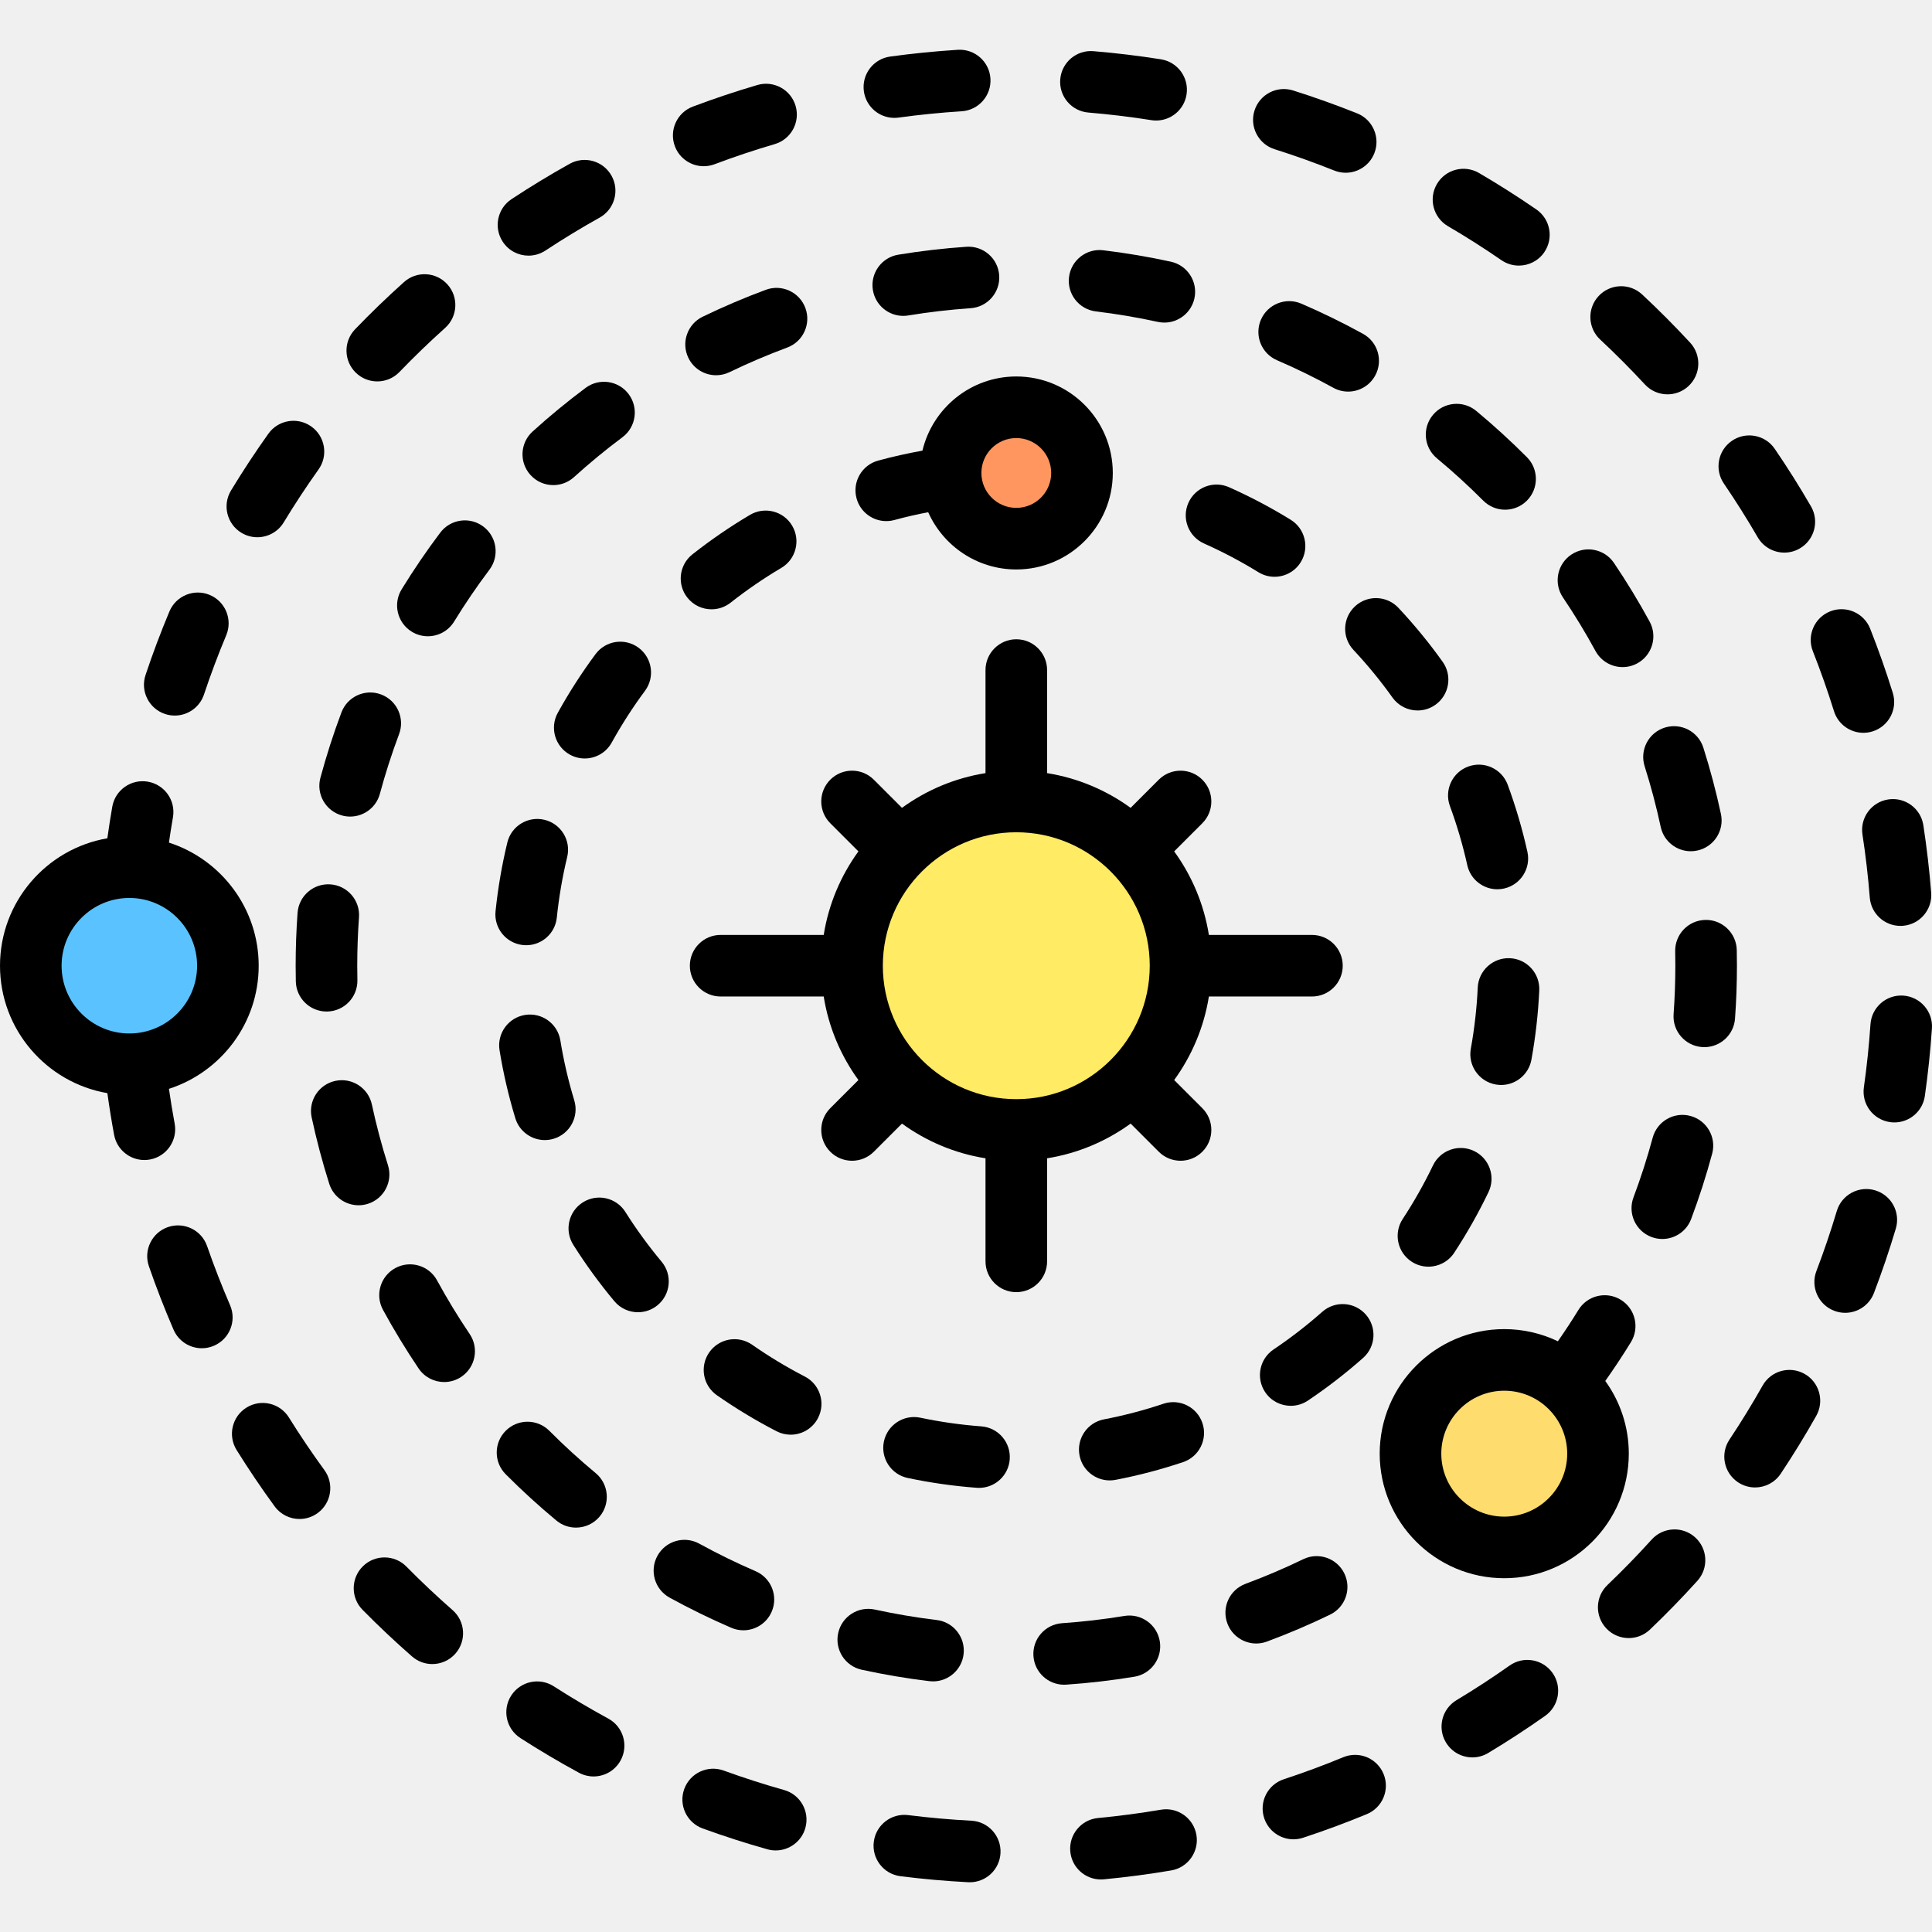
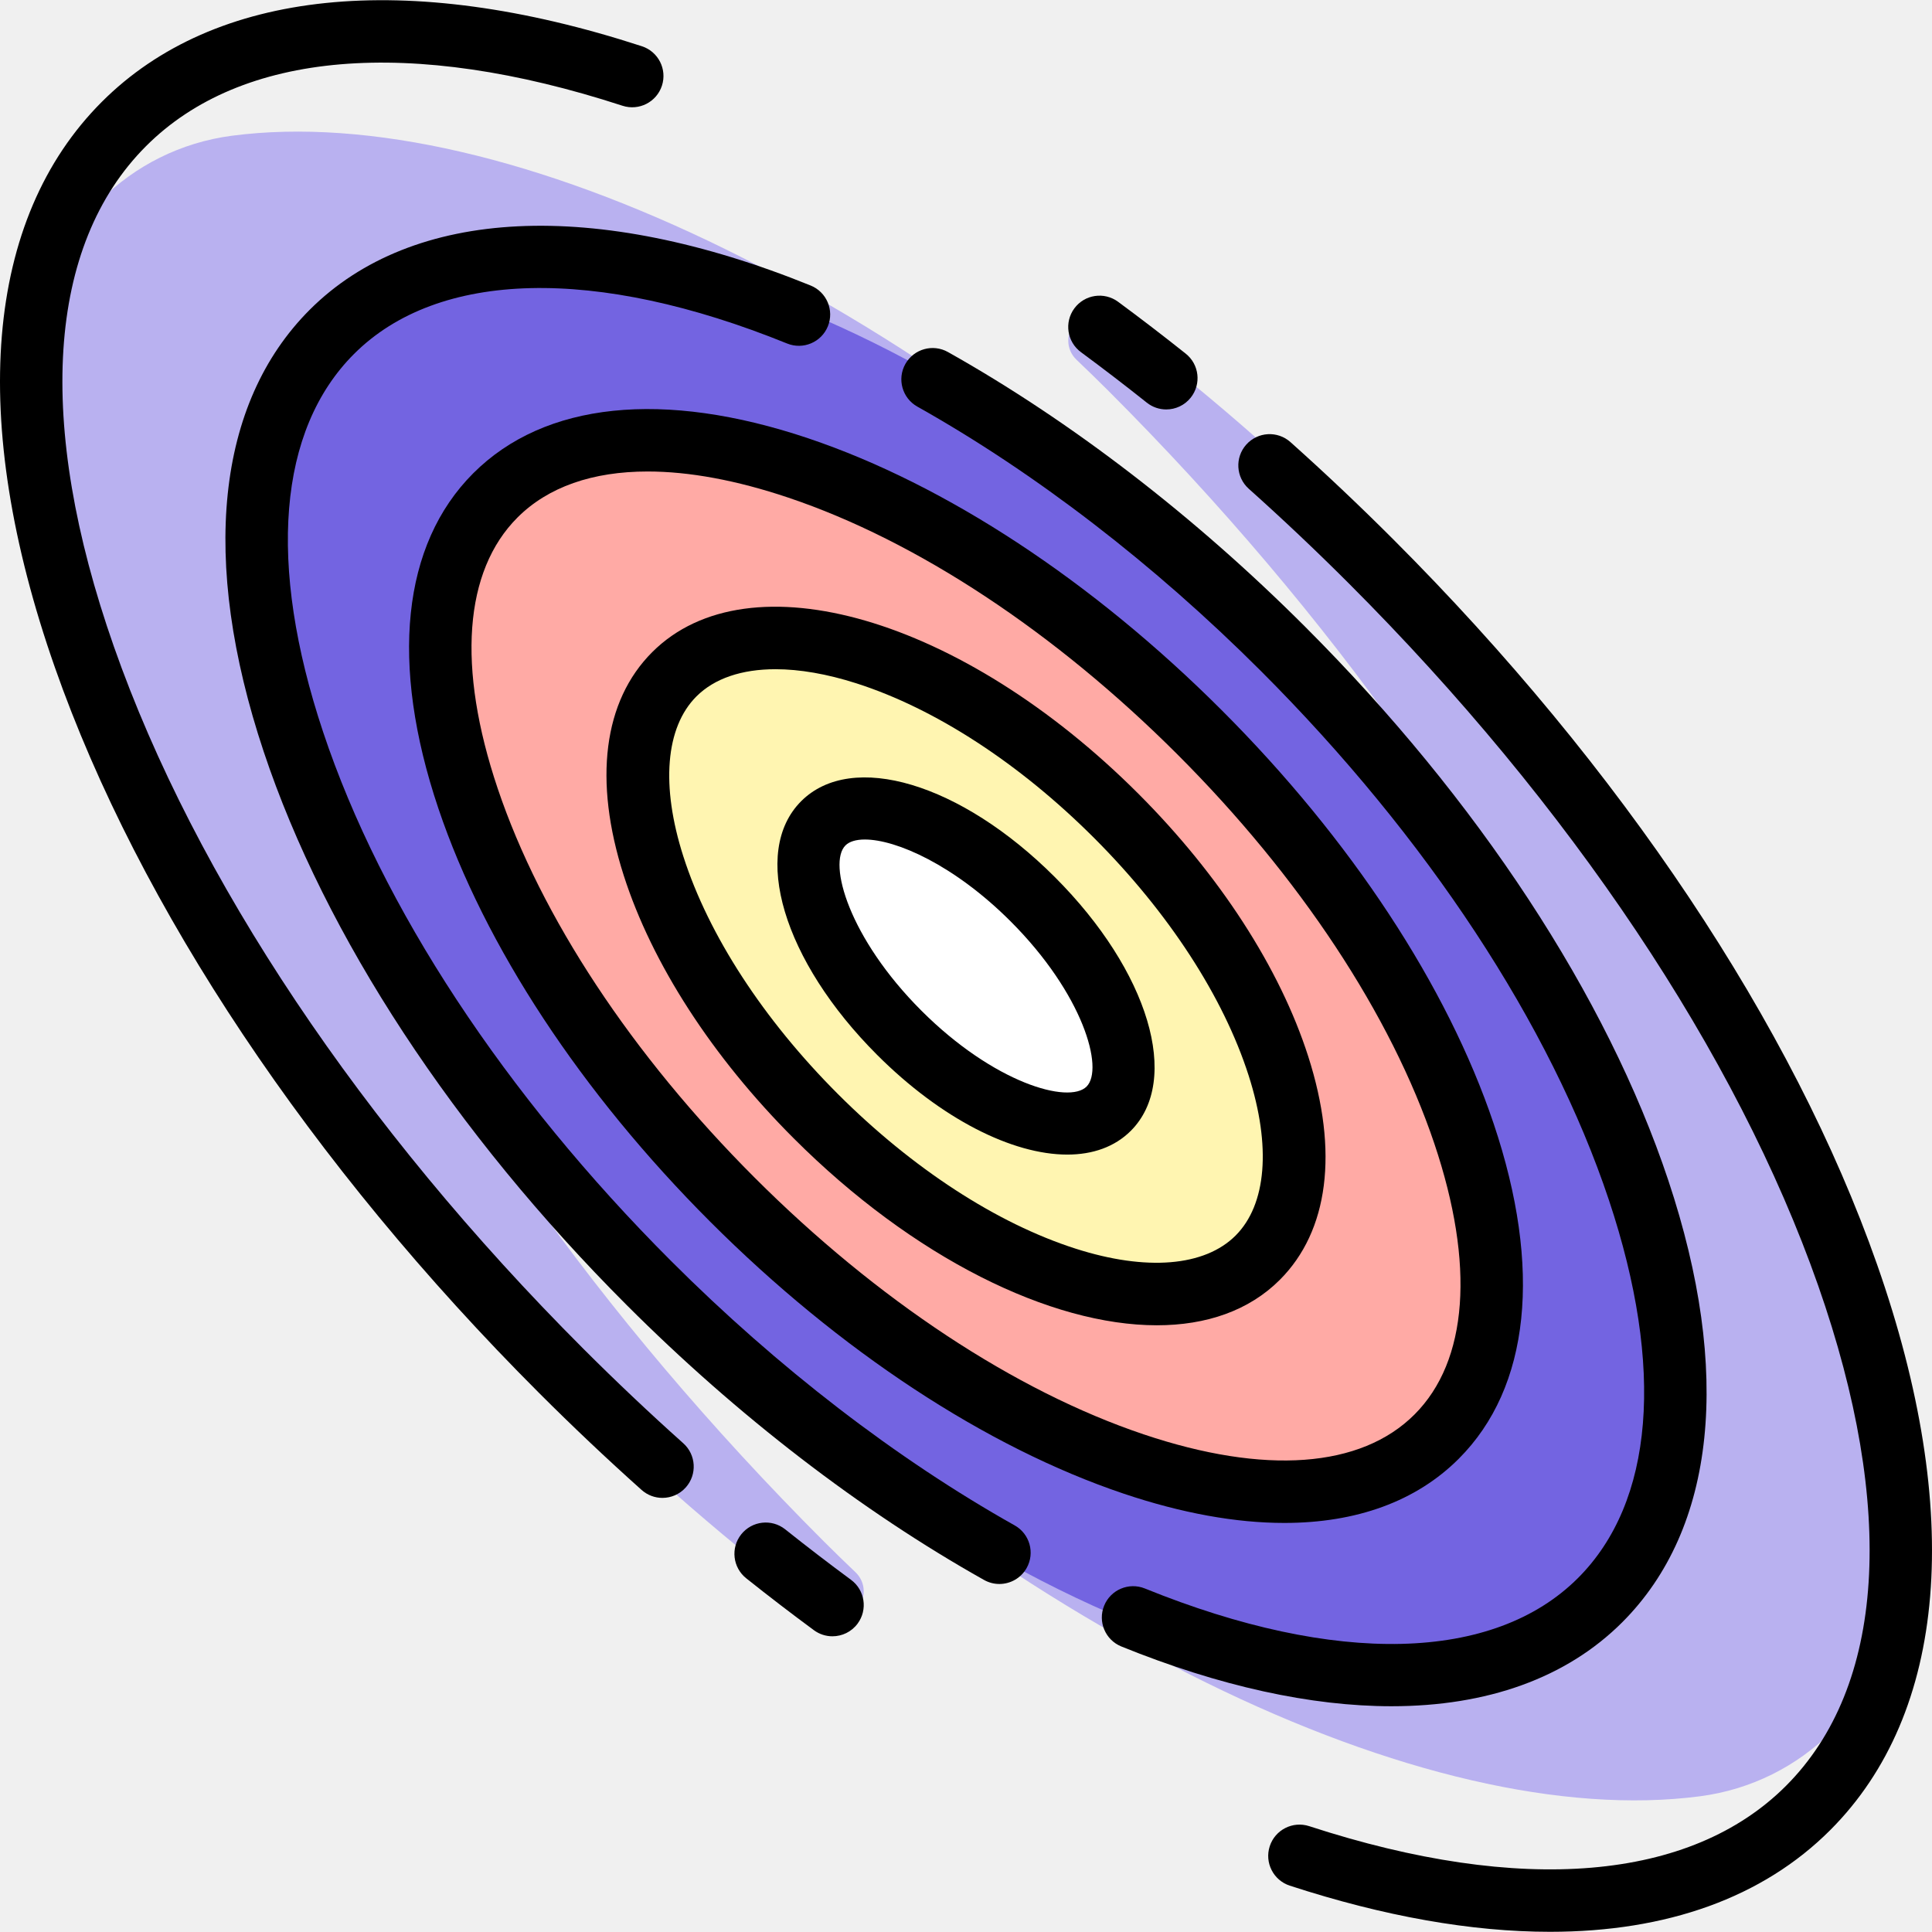
- <svg xmlns="http://www.w3.org/2000/svg" version="1.1" id="Layer_1" x="0px" y="0px" viewBox="0 0 512 512" style="enable-background:new 0 0 512 512;" xml:space="preserve">
-   <circle style="fill:#FFEB64;" cx="269.328" cy="255.922" r="43.528" />
-   <circle style="fill:#FF965F;" cx="269.328" cy="125.338" r="17.411" />
-   <circle style="fill:#FFDC6E;" cx="399.912" cy="386.505" r="26.117" />
-   <circle style="fill:#5AC3FF;" cx="34.278" cy="255.922" r="26.117" />
-   <path d="M425.418,365.969c2.374-3.363,4.655-6.802,6.795-10.29c2.357-3.842,1.155-8.868-2.688-11.225  c-3.842-2.358-8.868-1.155-11.225,2.688c-1.724,2.81-3.551,5.584-5.444,8.308c-4.307-2.063-9.128-3.221-14.214-3.221  c-18.201,0-33.008,14.807-33.008,33.008c0,18.201,14.807,33.009,33.008,33.009s33.008-14.808,33.008-33.009  C431.651,378.05,429.334,371.396,425.418,365.969z M398.642,401.924c-9.201,0-16.685-7.486-16.685-16.686  c0-9.201,7.485-16.685,16.685-16.685c9.201,0,16.685,7.485,16.685,16.685C415.328,394.438,407.842,401.924,398.642,401.924z" />
-   <path d="M161.206,455.446c-4.898-2.661-9.76-5.539-14.45-8.555c-3.791-2.439-8.842-1.342-11.279,2.448  c-2.439,3.791-1.342,8.842,2.448,11.279c5.027,3.234,10.239,6.319,15.488,9.171c1.238,0.673,2.572,0.991,3.888,0.991  c2.896,0,5.7-1.544,7.179-4.268C166.633,462.552,165.166,457.597,161.206,455.446z" />
-   <path d="M43.729,189.211c0.857,0.287,1.728,0.422,2.586,0.422c3.416,0,6.599-2.161,7.74-5.579c1.765-5.288,3.75-10.573,5.901-15.709  c1.741-4.157-0.218-8.94-4.376-10.681c-4.155-1.74-8.94,0.218-10.681,4.376c-2.307,5.508-4.437,11.176-6.329,16.845  C37.144,183.162,39.454,187.785,43.729,189.211z" />
-   <path d="M99.982,101.079c2.14,0,4.279-0.837,5.881-2.501c3.87-4.02,7.937-7.946,12.092-11.669c3.357-3.009,3.639-8.168,0.631-11.525  c-3.009-3.357-8.168-3.64-11.525-0.631c-4.452,3.99-8.811,8.196-12.958,12.503c-3.126,3.247-3.027,8.413,0.22,11.539  C95.906,100.322,97.945,101.079,99.982,101.079z" />
-   <path d="M140.062,67.747c1.543,0,3.104-0.436,4.488-1.349c4.66-3.074,9.491-6.011,14.36-8.729c3.936-2.197,5.346-7.168,3.149-11.105  c-2.197-3.935-7.169-5.344-11.104-3.148c-5.22,2.913-10.4,6.062-15.394,9.357c-3.763,2.482-4.8,7.544-2.318,11.307  C134.811,66.458,137.411,67.747,140.062,67.747z" />
-   <path d="M119.936,426.693c-4.197-3.675-8.311-7.553-12.226-11.527c-3.164-3.211-8.331-3.248-11.541-0.085s-3.248,8.331-0.085,11.541  c4.195,4.257,8.603,8.413,13.1,12.351c1.549,1.356,3.465,2.021,5.374,2.021c2.27,0,4.53-0.942,6.144-2.785  C123.669,434.818,123.327,429.662,119.936,426.693z" />
-   <path d="M76.559,375.644c-2.381-3.826-7.414-4.998-11.241-2.616s-4.998,7.415-2.616,11.242c3.157,5.073,6.548,10.096,10.077,14.93  c1.597,2.188,4.081,3.349,6.598,3.349c1.669,0,3.354-0.511,4.805-1.57c3.641-2.657,4.438-7.764,1.779-11.404  C82.668,385.063,79.505,380.377,76.559,375.644z" />
-   <path d="M46.287,297.762c-0.567-3.043-1.068-6.122-1.513-9.209c13.781-4.445,23.781-17.388,23.781-32.628  c0-15.241-10.002-28.185-23.784-32.628c0.323-2.244,0.675-4.483,1.062-6.7c0.776-4.441-2.195-8.669-6.635-9.444  c-4.435-0.776-8.669,2.195-9.444,6.635c-0.483,2.766-0.916,5.563-1.306,8.366C12.316,224.929,0,239.011,0,255.924  c0,16.915,12.319,30.998,28.454,33.773c0.516,3.705,1.106,7.404,1.786,11.054c0.731,3.926,4.16,6.668,8.015,6.668  c0.496,0,0.999-0.046,1.504-0.14C44.189,306.454,47.112,302.193,46.287,297.762z M16.323,255.924c0-9.9,8.055-17.955,17.955-17.955  s17.955,8.055,17.955,17.955s-8.055,17.955-17.955,17.955S16.323,265.824,16.323,255.924z" />
-   <path d="M60.976,345.897c-2.216-5.124-4.265-10.396-6.092-15.666c-1.476-4.258-6.124-6.514-10.384-5.039  c-4.259,1.476-6.515,6.124-5.039,10.384c1.959,5.653,4.156,11.305,6.531,16.8c1.333,3.082,4.339,4.924,7.495,4.924  c1.081,0,2.18-0.217,3.235-0.673C60.861,354.838,62.764,350.033,60.976,345.897z" />
-   <path d="M63.971,141.19c1.323,0.802,2.783,1.185,4.224,1.185c2.759,0,5.452-1.399,6.986-3.931c2.888-4.763,5.995-9.484,9.234-14.03  c2.615-3.67,1.76-8.768-1.911-11.383c-3.67-2.615-8.767-1.76-11.383,1.911c-3.471,4.872-6.801,9.931-9.897,15.037  C58.888,133.835,60.117,138.854,63.971,141.19z" />
-   <path d="M480.433,172.605c2.052,5.195,3.933,10.53,5.589,15.857c1.087,3.497,4.311,5.74,7.79,5.74c0.803,0,1.619-0.119,2.426-0.37  c4.304-1.338,6.709-5.913,5.37-10.217c-1.776-5.713-3.793-11.436-5.994-17.007c-1.656-4.193-6.397-6.247-10.589-4.592  C480.832,163.672,478.776,168.413,480.433,172.605z" />
-   <path d="M186.493,44.05c0.955,0,1.928-0.17,2.876-0.526c5.224-1.969,10.587-3.762,15.94-5.333c4.326-1.27,6.801-5.804,5.532-10.13  c-1.269-4.326-5.804-6.801-10.13-5.532c-5.741,1.686-11.494,3.61-17.097,5.72c-4.218,1.589-6.35,6.296-4.761,10.515  C180.085,42.034,183.192,44.05,186.493,44.05z" />
-   <path d="M493.573,221.165c0.846,5.507,1.497,11.12,1.935,16.685c0.337,4.277,3.911,7.522,8.128,7.522  c0.214,0,0.432-0.009,0.65-0.025c4.493-0.354,7.849-4.284,7.495-8.776c-0.47-5.963-1.168-11.98-2.074-17.883  c-0.684-4.455-4.849-7.51-9.306-6.827C495.945,212.543,492.888,216.71,493.573,221.165z" />
-   <path d="M435.917,101.887c1.609,1.739,3.798,2.619,5.993,2.619c1.983,0,3.97-0.718,5.54-2.171c3.309-3.061,3.509-8.225,0.448-11.534  c-4.059-4.388-8.333-8.679-12.705-12.757c-3.296-3.075-8.46-2.896-11.536,0.4c-3.074,3.296-2.896,8.461,0.4,11.535  C428.138,93.786,432.128,97.793,435.917,101.887z" />
-   <path d="M465.804,142.374c1.514,2.613,4.253,4.072,7.07,4.072c1.389,0,2.796-0.355,4.083-1.101c3.9-2.259,5.231-7.253,2.971-11.153  c-2.995-5.171-6.226-10.3-9.6-15.243c-2.54-3.723-7.618-4.681-11.342-2.139c-3.723,2.541-4.68,7.618-2.139,11.342  C459.995,132.765,463.008,137.55,465.804,142.374z" />
-   <path d="M237.008,31.238c0.37,0,0.745-0.025,1.122-0.076c5.515-0.758,11.139-1.321,16.716-1.673c4.499-0.283,7.916-4.16,7.633-8.659  s-4.163-7.916-8.659-7.633c-5.975,0.377-12.003,0.978-17.913,1.791c-4.466,0.614-7.588,4.731-6.974,9.196  C229.495,28.276,232.993,31.238,237.008,31.238z" />
-   <path d="M288.433,29.828c5.566,0.464,11.177,1.14,16.675,2.011c0.432,0.069,0.862,0.102,1.286,0.102c3.945,0,7.414-2.867,8.05-6.886  c0.705-4.452-2.333-8.633-6.785-9.338c-5.895-0.933-11.908-1.658-17.873-2.156c-4.499-0.374-8.437,2.963-8.811,7.455  C280.602,25.509,283.941,29.453,288.433,29.828z" />
-   <path d="M383.72,59.938c4.807,2.812,9.574,5.843,14.169,9.009c1.414,0.974,3.026,1.442,4.623,1.442c2.594,0,5.146-1.234,6.728-3.532  c2.557-3.712,1.621-8.794-2.09-11.351c-4.926-3.394-10.036-6.642-15.189-9.657c-3.89-2.275-8.888-0.967-11.166,2.924  C378.52,52.664,379.829,57.664,383.72,59.938z" />
-   <path d="M337.776,39.54c5.316,1.68,10.636,3.582,15.813,5.654c0.995,0.397,2.021,0.587,3.03,0.587c3.238,0,6.303-1.941,7.579-5.131  c1.675-4.185-0.36-8.935-4.544-10.61c-5.552-2.222-11.257-4.262-16.958-6.063c-4.297-1.357-8.883,1.024-10.242,5.322  C331.095,33.596,333.477,38.182,337.776,39.54z" />
-   <path d="M307.645,479.592c-5.491,0.934-11.093,1.675-16.65,2.2c-4.488,0.424-7.781,4.407-7.356,8.894  c0.4,4.225,3.954,7.392,8.116,7.392c0.257,0,0.518-0.012,0.779-0.037c5.957-0.564,11.963-1.357,17.849-2.358  c4.443-0.755,7.433-4.971,6.678-9.414C316.305,481.826,312.089,478.834,307.645,479.592z" />
-   <path d="M207.779,474.367c-5.365-1.509-10.744-3.241-15.986-5.146c-4.233-1.54-8.918,0.645-10.459,4.881  c-1.54,4.236,0.645,8.919,4.882,10.459c5.623,2.045,11.39,3.901,17.145,5.518c0.739,0.208,1.482,0.307,2.213,0.307  c3.565,0,6.84-2.354,7.852-5.955C214.648,480.093,212.119,475.587,207.779,474.367z" />
-   <path d="M400.06,441.387c-4.558,3.22-9.295,6.309-14.078,9.182c-3.864,2.321-5.115,7.334-2.793,11.199  c1.531,2.549,4.233,3.961,7.005,3.961c1.43,0,2.879-0.377,4.194-1.167c5.125-3.08,10.203-6.39,15.09-9.841  c3.681-2.601,4.558-7.694,1.958-11.375C408.834,439.664,403.742,438.788,400.06,441.387z" />
-   <path d="M449.236,407.418c-3.344-3.022-8.505-2.762-11.527,0.582c-3.741,4.141-7.685,8.192-11.719,12.043  c-3.26,3.113-3.379,8.279-0.267,11.539c1.604,1.679,3.752,2.526,5.903,2.526c2.025,0,4.055-0.75,5.636-2.259  c4.322-4.126,8.546-8.468,12.554-12.904C452.841,415.601,452.58,410.44,449.236,407.418z" />
-   <path d="M257.414,482.506c-5.579-0.288-11.209-0.788-16.734-1.483c-4.468-0.563-8.554,2.606-9.117,7.078  c-0.564,4.472,2.606,8.554,7.078,9.118c5.92,0.745,11.953,1.28,17.931,1.589c0.144,0.008,0.286,0.012,0.429,0.012  c4.314,0,7.919-3.382,8.143-7.74C265.375,486.576,261.914,482.738,257.414,482.506z" />
-   <path d="M355.989,465.677c-5.158,2.134-10.462,4.099-15.765,5.842c-4.282,1.407-6.613,6.02-5.205,10.301  c1.13,3.437,4.322,5.616,7.752,5.616c0.844,0,1.703-0.133,2.55-0.41c5.687-1.868,11.376-3.977,16.907-6.265  c4.166-1.723,6.145-6.497,4.422-10.662C364.926,465.934,360.152,463.953,355.989,465.677z" />
-   <path d="M478.224,364.093c-3.926-2.214-8.904-0.826-11.117,3.101c-2.736,4.851-5.69,9.666-8.782,14.31  c-2.498,3.752-1.482,8.819,2.27,11.317c1.391,0.926,2.962,1.369,4.516,1.369c2.639,0,5.229-1.279,6.801-3.64  c3.315-4.977,6.481-10.138,9.414-15.339C483.539,371.285,482.151,366.306,478.224,364.093z" />
-   <path d="M504.389,263.845c-4.5-0.306-8.389,3.096-8.694,7.592c-0.378,5.579-0.965,11.2-1.748,16.707  c-0.634,4.463,2.469,8.595,6.932,9.228c0.39,0.055,0.776,0.083,1.158,0.083c3.998,0,7.491-2.941,8.07-7.014  c0.839-5.901,1.469-11.924,1.874-17.903C512.285,268.042,508.887,264.15,504.389,263.845z" />
-   <path d="M496.923,315.446c-4.317-1.289-8.864,1.167-10.155,5.487c-1.594,5.341-3.411,10.692-5.401,15.901  c-1.607,4.211,0.503,8.929,4.714,10.536c0.958,0.366,1.942,0.54,2.91,0.54c3.286,0,6.384-1.999,7.626-5.253  c2.133-5.588,4.082-11.326,5.791-17.054C503.699,321.282,501.243,316.736,496.923,315.446z" />
-   <path d="M310.302,69.354c-5.891-1.288-11.921-2.308-17.923-3.031c-4.479-0.538-8.54,2.652-9.079,7.128  c-0.539,4.476,2.653,8.54,7.128,9.079c5.488,0.661,11.002,1.592,16.387,2.769c0.588,0.128,1.174,0.19,1.751,0.19  c3.752,0,7.131-2.604,7.966-6.419C317.495,74.667,314.705,70.317,310.302,69.354z" />
-   <path d="M352.483,427.896c4.057-1.965,5.752-6.847,3.787-10.903c-1.965-4.057-6.847-5.753-10.904-3.787  c-4.973,2.409-10.118,4.603-15.291,6.523c-4.227,1.567-6.381,6.265-4.813,10.49c1.221,3.29,4.338,5.325,7.653,5.325  c0.942,0,1.902-0.164,2.837-0.511C341.412,432.932,347.042,430.531,352.483,427.896z" />
-   <path d="M256.101,65.397c-6.032,0.412-12.106,1.119-18.051,2.099c-4.447,0.732-7.458,4.932-6.726,9.379  c0.658,3.999,4.119,6.836,8.043,6.836c0.441,0,0.888-0.036,1.337-0.111c5.438-0.896,10.993-1.542,16.512-1.92  c4.496-0.308,7.893-4.203,7.585-8.7C264.493,68.484,260.586,65.09,256.101,65.397z" />
-   <path d="M361.21,88.462c-5.295-2.911-10.791-5.599-16.332-7.987c-4.139-1.785-8.942,0.125-10.725,4.262  c-1.785,4.139,0.124,8.942,4.264,10.726c5.066,2.184,10.089,4.641,14.93,7.302c1.247,0.686,2.595,1.012,3.924,1.012  c2.88,0,5.673-1.529,7.159-4.232C366.602,95.596,365.16,90.634,361.21,88.462z" />
-   <path d="M447.986,295.738c-4.353-1.173-8.832,1.405-10.005,5.755c-1.436,5.331-3.149,10.653-5.088,15.819  c-1.584,4.219,0.552,8.924,4.772,10.509c0.945,0.355,1.914,0.523,2.867,0.523c3.303,0,6.413-2.02,7.641-5.295  c2.122-5.651,3.996-11.475,5.568-17.308C454.914,301.39,452.338,296.911,447.986,295.738z" />
-   <path d="M441.16,192.827c-4.296,1.362-6.675,5.949-5.313,10.246c1.668,5.259,3.1,10.663,4.257,16.062  c0.82,3.832,4.206,6.453,7.972,6.453c0.567,0,1.142-0.059,1.718-0.183c4.407-0.945,7.215-5.282,6.27-9.69  c-1.266-5.907-2.834-11.819-4.657-17.574C450.044,193.843,445.456,191.465,441.16,192.827z" />
-   <path d="M202.942,76.802c-5.659,2.099-11.287,4.498-16.727,7.131c-4.058,1.964-5.754,6.845-3.79,10.903  c1.409,2.912,4.32,4.607,7.352,4.607c1.193,0,2.405-0.263,3.55-0.817c4.973-2.407,10.117-4.6,15.289-6.518  c4.227-1.566,6.382-6.263,4.815-10.489C211.864,77.392,207.171,75.235,202.942,76.802z" />
-   <path d="M451.07,277.484c0.201,0.015,0.4,0.022,0.598,0.022c4.239,0,7.82-3.277,8.132-7.572c0.336-4.634,0.506-9.348,0.506-14.012  c0-1.386-0.015-2.771-0.045-4.15c-0.097-4.506-3.861-8.092-8.333-7.985c-4.506,0.096-8.082,3.827-7.985,8.333  c0.026,1.264,0.04,2.532,0.04,3.803c0,4.272-0.157,8.589-0.464,12.831C443.193,273.25,446.573,277.159,451.07,277.484z" />
-   <path d="M380.8,121.461c4.249,3.527,8.381,7.301,12.279,11.215c1.594,1.601,3.689,2.402,5.783,2.402  c2.084,0,4.167-0.793,5.759-2.379c3.194-3.181,3.204-8.349,0.023-11.542c-4.26-4.277-8.775-8.401-13.42-12.255  c-3.468-2.878-8.614-2.402-11.492,1.066S377.33,118.582,380.8,121.461z" />
-   <path d="M422.828,172.529c1.48,2.719,4.283,4.26,7.176,4.26c1.318,0,2.655-0.32,3.896-0.995c3.959-2.156,5.42-7.112,3.265-11.071  c-2.887-5.302-6.065-10.528-9.444-15.534c-2.522-3.736-7.596-4.718-11.331-2.197c-3.736,2.522-4.72,7.596-2.197,11.331  C417.282,162.903,420.188,167.681,422.828,172.529z" />
-   <path d="M155.183,102.798c-4.836,3.61-9.558,7.497-14.033,11.551c-3.34,3.026-3.595,8.186-0.568,11.528  c1.611,1.778,3.826,2.681,6.051,2.681c1.953,0,3.915-0.698,5.477-2.112c4.094-3.71,8.414-7.266,12.839-10.569  c3.612-2.697,4.354-7.811,1.657-11.423C163.909,100.843,158.796,100.101,155.183,102.798z" />
-   <path d="M307.358,434.966c-0.733-4.447-4.936-7.457-9.381-6.724c-5.44,0.897-10.998,1.544-16.522,1.923  c-4.496,0.308-7.892,4.204-7.584,8.701c0.295,4.307,3.88,7.603,8.134,7.603c0.187,0,0.377-0.007,0.567-0.02  c6.037-0.414,12.115-1.121,18.062-2.102C305.081,443.614,308.092,439.413,307.358,434.966z" />
-   <path d="M97.498,319.024c4.296-1.362,6.675-5.949,5.313-10.246c-1.668-5.259-3.1-10.664-4.257-16.062  c-0.945-4.407-5.282-7.216-9.69-6.27c-4.407,0.945-7.215,5.283-6.27,9.69c1.266,5.906,2.834,11.819,4.657,17.574  c1.102,3.476,4.316,5.697,7.777,5.697C95.846,319.408,96.677,319.285,97.498,319.024z" />
-   <path d="M152.643,404.832c2.344,0,4.671-1.004,6.284-2.949c2.879-3.469,2.402-8.614-1.068-11.494  c-4.252-3.528-8.382-7.301-12.28-11.215c-3.181-3.194-8.349-3.203-11.541-0.023c-3.194,3.181-3.204,8.349-0.023,11.542  c4.259,4.277,8.774,8.4,13.421,12.255C148.959,404.215,150.806,404.832,152.643,404.832z" />
-   <path d="M90.669,216.12c0.711,0.192,1.426,0.283,2.129,0.283c3.6,0,6.894-2.398,7.875-6.039c1.436-5.329,3.148-10.652,5.088-15.819  c1.584-4.22-0.552-8.925-4.772-10.509c-4.218-1.583-8.925,0.552-10.51,4.772c-2.123,5.653-3.996,11.477-5.567,17.309  C83.74,210.468,86.317,214.947,90.669,216.12z" />
-   <path d="M197.008,432.044c3.159,0,6.168-1.847,7.499-4.933c1.785-4.139-0.124-8.942-4.264-10.725  c-5.064-2.184-10.089-4.641-14.93-7.302c-3.951-2.172-8.912-0.73-11.084,3.22c-2.172,3.949-0.729,8.911,3.22,11.083  c5.296,2.911,10.791,5.599,16.332,7.987C194.834,431.829,195.929,432.044,197.008,432.044z" />
-   <path d="M128.096,139.548c-3.602-2.711-8.718-1.989-11.429,1.612c-3.633,4.826-7.075,9.881-10.231,15.024  c-2.357,3.842-1.153,8.868,2.688,11.225c1.332,0.817,2.805,1.206,4.26,1.206c2.744,0,5.424-1.383,6.964-3.895  c2.886-4.703,6.034-9.326,9.358-13.742C132.418,147.377,131.697,142.259,128.096,139.548z" />
-   <path d="M247.266,445.584c4.072,0,7.595-3.044,8.093-7.186c0.539-4.476-2.653-8.54-7.128-9.079  c-5.487-0.661-10.999-1.592-16.386-2.769c-4.404-0.96-8.753,1.826-9.717,6.23c-0.963,4.403,1.827,8.753,6.23,9.716  c5.893,1.288,11.922,2.308,17.923,3.03C246.612,445.565,246.941,445.584,247.266,445.584z" />
-   <path d="M87.587,234.368c-4.506-0.325-8.405,3.055-8.731,7.55c-0.336,4.635-0.506,9.348-0.506,14.006  c0,1.387,0.015,2.773,0.045,4.154c0.095,4.446,3.729,7.987,8.156,7.987c0.059,0,0.119,0,0.177-0.001  c4.506-0.096,8.082-3.827,7.985-8.333c-0.026-1.266-0.04-2.534-0.04-3.808c0-4.267,0.156-8.581,0.464-12.823  C95.463,238.603,92.083,234.694,87.587,234.368z" />
-   <path d="M115.831,339.321c-2.155-3.958-7.112-5.42-11.07-3.265c-3.959,2.155-5.42,7.111-3.265,11.07  c2.885,5.298,6.062,10.524,9.444,15.534c1.577,2.335,4.15,3.595,6.772,3.595c1.571,0,3.159-0.453,4.56-1.398  c3.736-2.521,4.719-7.595,2.197-11.33C121.374,348.945,118.469,344.166,115.831,339.321z" />
-   <path d="M396.803,235.666c0.585,0,1.18-0.063,1.776-0.196c4.401-0.976,7.176-5.335,6.199-9.736  c-1.333-6.007-3.087-11.979-5.214-17.754c-1.558-4.229-6.247-6.396-10.479-4.838c-4.23,1.558-6.395,6.249-4.838,10.479  c1.875,5.089,3.42,10.355,4.595,15.649C389.687,233.076,393.059,235.666,396.803,235.666z" />
-   <path d="M213.277,364.791c-4.812-2.483-9.506-5.317-13.955-8.423c-3.694-2.58-8.783-1.677-11.364,2.019  c-2.581,3.696-1.677,8.783,2.019,11.364c5.039,3.519,10.361,6.73,15.815,9.546c1.197,0.617,2.476,0.91,3.736,0.91  c2.957,0,5.81-1.612,7.259-4.42C218.854,371.781,217.282,366.858,213.277,364.791z" />
-   <path d="M379.752,308.853c-2.343,4.878-5.04,9.651-8.019,14.186c-2.475,3.767-1.427,8.827,2.341,11.302  c1.382,0.908,2.936,1.341,4.474,1.341c2.656,0,5.261-1.295,6.828-3.682c3.377-5.14,6.435-10.55,9.091-16.08  c1.951-4.063,0.239-8.94-3.824-10.891C386.579,303.077,381.702,304.789,379.752,308.853z" />
-   <path d="M138.603,250.45c0.285,0.029,0.568,0.045,0.85,0.045c4.13,0,7.674-3.124,8.108-7.322c0.558-5.401,1.485-10.808,2.754-16.068  c1.057-4.382-1.638-8.792-6.02-9.848c-4.378-1.058-8.79,1.637-9.848,6.019c-1.439,5.965-2.49,12.095-3.123,18.217  C130.861,245.976,134.12,249.987,138.603,250.45z" />
-   <path d="M175.333,334.363c-3.481-4.167-6.713-8.603-9.605-13.187c-2.406-3.811-7.447-4.95-11.258-2.544s-4.951,7.447-2.545,11.258  c3.278,5.192,6.938,10.218,10.882,14.938c1.614,1.933,3.933,2.929,6.268,2.929c1.846,0,3.701-0.622,5.228-1.898  C177.761,342.97,178.222,337.823,175.333,334.363z" />
-   <path d="M139.132,268.97c-4.449,0.724-7.469,4.916-6.747,9.365c0.987,6.07,2.393,12.128,4.18,18.006  c1.071,3.521,4.307,5.79,7.806,5.79c0.787,0,1.587-0.114,2.377-0.355c4.313-1.311,6.746-5.87,5.436-10.182  c-1.576-5.183-2.815-10.525-3.686-15.878C147.774,271.269,143.58,268.249,139.132,268.97z" />
-   <path d="M157.818,173.355c-3.661,4.936-7.024,10.163-9.995,15.537c-2.181,3.945-0.751,8.91,3.194,11.091  c1.251,0.692,2.606,1.021,3.941,1.021c2.874,0,5.661-1.521,7.149-4.215c2.623-4.741,5.59-9.355,8.82-13.711  c2.686-3.62,1.927-8.732-1.693-11.417C165.615,168.976,160.502,169.735,157.818,173.355z" />
-   <path d="M234.865,138.099c0.711,0,1.434-0.094,2.154-0.289c2.945-0.804,5.94-1.486,8.957-2.07  c3.993,8.932,12.955,15.174,23.354,15.174c14.101,0,25.573-11.472,25.573-25.573s-11.472-25.573-25.573-25.573  c-12.064,0-22.196,8.4-24.874,19.656c-3.952,0.717-7.881,1.587-11.733,2.638c-4.348,1.187-6.912,5.674-5.725,10.022  C227.987,135.713,231.275,138.099,234.865,138.099z M269.328,116.091c5.1,0,9.25,4.149,9.25,9.25c0,5.1-4.149,9.25-9.25,9.25  s-9.25-4.149-9.25-9.25C260.079,120.24,264.228,116.091,269.328,116.091z" />
-   <path d="M397.822,287.532c3.87,0,7.306-2.765,8.021-6.708c1.093-6.03,1.792-12.206,2.078-18.358c0.21-4.503-3.27-8.323-7.773-8.533  c-4.495-0.201-8.323,3.271-8.531,7.774c-0.252,5.432-0.871,10.885-1.835,16.205c-0.804,4.435,2.139,8.683,6.575,9.486  C396.849,287.489,397.338,287.532,397.822,287.532z" />
-   <path d="M308.325,372.006c-5.135,1.724-10.439,3.117-15.764,4.139c-4.427,0.85-7.326,5.128-6.476,9.554  c0.75,3.907,4.17,6.624,8.006,6.624c0.51,0,1.028-0.048,1.547-0.148c6.039-1.159,12.056-2.74,17.882-4.696  c4.273-1.434,6.574-6.061,5.14-10.335C317.225,372.872,312.597,370.572,308.325,372.006z" />
-   <path d="M198.749,136.449c-5.285,3.129-10.414,6.646-15.245,10.453c-3.54,2.79-4.147,7.922-1.357,11.462  c1.611,2.043,4.001,3.109,6.415,3.109c1.768,0,3.551-0.572,5.047-1.752c4.262-3.36,8.789-6.464,13.453-9.226  c3.878-2.296,5.162-7.302,2.866-11.18C207.634,135.436,202.628,134.152,198.749,136.449z" />
-   <path d="M260.057,378.001c-5.419-0.406-10.85-1.177-16.142-2.294c-4.413-0.929-8.74,1.89-9.671,6.301  c-0.93,4.41,1.89,8.74,6.301,9.671c5.999,1.267,12.154,2.142,18.296,2.601c0.207,0.016,0.412,0.023,0.617,0.023  c4.231,0,7.81-3.266,8.13-7.553C267.922,382.254,264.551,378.336,260.057,378.001z" />
-   <path d="M359.062,160.708c-3.289,3.082-3.457,8.246-0.375,11.537c3.711,3.96,7.19,8.206,10.341,12.619  c1.593,2.231,4.102,3.419,6.649,3.419c1.641,0,3.298-0.493,4.737-1.52c3.668-2.619,4.518-7.716,1.899-11.385  c-3.569-4.998-7.511-9.807-11.713-14.292C367.515,157.794,362.35,157.627,359.062,160.708z" />
-   <path d="M350.417,347.641c-4.065,3.598-8.408,6.955-12.908,9.978c-3.741,2.514-4.737,7.585-2.223,11.326  c1.576,2.345,4.155,3.611,6.782,3.611c1.565,0,3.147-0.449,4.544-1.387c5.097-3.423,10.017-7.227,14.621-11.301  c3.377-2.987,3.691-8.145,0.704-11.521C358.95,344.971,353.793,344.655,350.417,347.641z" />
-   <path d="M319.074,144.029c4.945,2.201,9.793,4.761,14.41,7.608c1.335,0.824,2.814,1.216,4.276,1.216  c2.738,0,5.413-1.378,6.955-3.878c2.366-3.837,1.173-8.864-2.663-11.23c-5.234-3.228-10.731-6.13-16.337-8.626  c-4.118-1.834-8.942,0.019-10.775,4.136C313.105,137.371,314.956,142.195,319.074,144.029z" />
-   <path d="M311.168,286.223c4.668-6.428,7.896-13.964,9.199-22.137h27.311c4.507,0,8.161-3.654,8.161-8.161s-3.654-8.161-8.161-8.161  h-27.311c-1.303-8.173-4.531-15.709-9.199-22.137l7.458-7.458c3.187-3.187,3.187-8.354,0-11.541c-3.187-3.187-8.355-3.187-11.541,0  l-7.458,7.458c-6.428-4.668-13.964-7.896-22.137-9.199v-27.312c0-4.507-3.654-8.161-8.161-8.161s-8.161,3.654-8.161,8.161v27.311  c-8.173,1.303-15.708,4.531-22.137,9.199l-7.458-7.458c-3.187-3.187-8.355-3.187-11.541,0c-3.187,3.187-3.187,8.354,0,11.541  l7.458,7.458c-4.668,6.428-7.896,13.964-9.199,22.137h-27.312c-4.507,0-8.161,3.654-8.161,8.161c0,4.507,3.654,8.161,8.161,8.161  h27.312c1.303,8.173,4.531,15.709,9.199,22.137l-7.458,7.458c-3.187,3.187-3.187,8.354,0,11.541  c1.593,1.593,3.682,2.391,5.771,2.391s4.178-0.797,5.771-2.391l7.458-7.458c6.428,4.668,13.964,7.896,22.137,9.199v27.311  c0,4.507,3.654,8.161,8.161,8.161c4.507,0,8.161-3.654,8.161-8.161v-27.311c8.173-1.303,15.708-4.531,22.137-9.199l7.458,7.458  c1.593,1.593,3.682,2.391,5.771,2.391s4.178-0.797,5.771-2.391c3.187-3.187,3.187-8.354,0-11.541L311.168,286.223z M269.328,291.29  c-19.5,0-35.366-15.865-35.366-35.366s15.866-35.366,35.366-35.366s35.366,15.865,35.366,35.366S288.829,291.29,269.328,291.29z" />
+ <svg xmlns="http://www.w3.org/2000/svg" version="1.1" id="Layer_1" x="0px" y="0px" viewBox="0 0 511.999 511.999" style="enable-background:new 0 0 511.999 511.999;" xml:space="preserve">
+   <g>
+     <path style="fill:#B9B1F0;" d="M226.855,426.663c2.772-2.772,2.713-7.272-0.119-9.98c-2.786-2.663-5.567-5.351-8.331-8.114   C97.503,287.667,39.273,149.88,88.341,100.812c45.391-45.391,166.692,1.081,280.322,103.996   c-8.775-9.919-17.965-19.752-27.637-29.423C244.889,79.248,133.776,26.482,61.446,35.972C34.258,39.54,13.005,60.794,9.438,87.982   c-9.489,72.329,43.277,183.441,139.413,279.579c22.373,22.372,45.554,42.376,68.869,59.803   C220.505,429.445,224.396,429.121,226.855,426.663L226.855,426.663z" />
+     <path style="fill:#B9B1F0;" d="M363.148,144.438c-22.373-22.372-45.554-42.376-68.869-59.803c-2.785-2.082-6.676-1.758-9.133,0.701   l0,0c-2.772,2.772-2.713,7.272,0.119,9.98c2.786,2.663,5.567,5.351,8.331,8.114C414.498,224.332,472.727,362.119,423.66,411.187   c-45.391,45.391-166.692-1.081-280.322-103.996c8.775,9.919,17.965,19.752,27.637,29.423   c96.137,96.137,207.25,148.903,279.579,139.413c27.188-3.567,48.442-24.822,52.01-52.01   C512.052,351.687,459.286,240.576,363.148,144.438z" />
+   </g>
+   <g transform="matrix(0.7071 -0.7071 0.7071 0.7071 -95.91 231.55)">
+     <ellipse transform="matrix(2.535182e-006 1 -1 2.535182e-006 497.6809 34.5812)" style="fill:#7364E1;" cx="231.55" cy="266.132" rx="239.916" ry="119.958" />
+     <ellipse transform="matrix(2.535182e-006 1 -1 2.535182e-006 497.6809 34.5812)" style="fill:#FFAAA5;" cx="231.55" cy="266.132" rx="178.047" ry="88.389" />
+     <ellipse transform="matrix(2.535182e-006 1 -1 2.535182e-006 497.6809 34.5812)" style="fill:#FFF5B1;" cx="231.55" cy="266.132" rx="110.361" ry="56.817" />
+   </g>
+   <ellipse transform="matrix(-0.7071 -0.7071 0.7071 -0.7071 255.7752 618.1194)" style="fill:#FFFFFF;" cx="255.904" cy="256.087" rx="53.984" ry="25.136" />
+   <path d="M282.839,305.976c6.755,0,12.577-2.039,16.838-6.299c13.428-13.428,4.775-42.331-20.125-67.231  c-24.9-24.9-53.803-33.552-67.231-20.125c-13.428,13.428-4.775,42.331,20.125,67.231  C249.445,296.551,268.307,305.976,282.839,305.976z M224.049,224.049c1.037-1.037,2.808-1.572,5.145-1.572  c8.278,0,23.654,6.72,38.632,21.697c19.208,19.208,24.833,39.069,20.125,43.778c-4.71,4.707-24.571-0.919-43.778-20.125  C224.965,248.618,219.341,228.756,224.049,224.049z" />
+   <path d="M172.833,172.833c-12.938,12.938-15.614,33.954-7.536,59.177c7.478,23.353,23.473,48.089,45.038,69.654  c31.777,31.777,68.172,49.548,96.241,49.548c13.125,0,24.433-3.887,32.591-12.047c12.938-12.938,15.614-33.954,7.536-59.177  c-7.478-23.353-23.473-48.089-45.038-69.654C255.029,163.699,198.44,147.226,172.833,172.833z M226.953,181.09  c20.885,6.688,43.253,21.238,62.985,40.97c19.732,19.733,34.283,42.101,40.97,62.985c6,18.737,4.736,34.189-3.468,42.393  c-8.206,8.204-23.658,9.468-42.393,3.468c-20.885-6.688-43.253-21.238-62.985-40.97s-34.283-42.101-40.97-62.985  c-6-18.737-4.736-34.189,3.468-42.393c4.785-4.785,12.032-7.21,20.961-7.21C211.902,177.35,219.143,178.59,226.953,181.09z" />
+   <path d="M125.417,125.417c-18.883,18.882-22.166,50.424-9.246,88.817c12.262,36.44,37.851,75.343,72.052,109.543  s73.104,59.79,109.543,72.052c15.423,5.19,29.737,7.765,42.574,7.765c19.116,0,34.947-5.714,46.244-17.011  c18.883-18.882,22.166-50.424,9.246-88.817c-12.262-36.44-37.851-75.343-72.052-109.543s-73.104-59.79-109.543-72.052  C175.841,103.25,144.298,106.534,125.417,125.417z M380.111,303.055c10.805,32.109,8.939,57.608-5.254,71.801  c-14.193,14.193-39.692,16.059-71.801,5.254c-34.063-11.463-70.679-35.634-103.106-68.061s-56.598-69.044-68.061-103.106  c-10.805-32.109-8.939-57.608,5.254-71.801c8.107-8.107,19.9-12.192,34.508-12.192c10.968,0,23.524,2.304,37.292,6.938  c34.063,11.463,70.679,35.634,103.106,68.061C344.478,232.376,368.648,268.993,380.111,303.055z" />
+   <path d="M286.461,93.324c5.822,4.293,11.691,8.794,17.443,13.376c1.527,1.216,3.35,1.807,5.161,1.807  c2.439,0,4.854-1.07,6.491-3.127c2.854-3.582,2.263-8.798-1.319-11.652c-5.913-4.71-11.946-9.337-17.933-13.752  c-3.685-2.719-8.877-1.935-11.594,1.752C281.99,85.415,282.775,90.607,286.461,93.324z" />
+   <path d="M181.077,382.481c-8.972-8.019-17.886-16.451-26.497-25.062C95.837,298.676,51.655,232.587,30.174,171.327  C9.402,112.088,12.436,64.993,38.715,38.714c25.211-25.211,70.047-29.009,126.25-10.692c4.354,1.418,9.034-0.961,10.453-5.315  s-0.961-9.034-5.315-10.453C107.664-8.095,56.838-2.862,26.988,26.988c-31.034,31.033-35.46,84.243-12.463,149.826  c22.288,63.56,67.862,131.865,128.329,192.332c8.828,8.828,17.97,17.475,27.171,25.7c1.582,1.414,3.556,2.109,5.524,2.109  c2.279,0,4.547-0.934,6.185-2.765C184.785,390.775,184.491,385.533,181.077,382.481z" />
+   <path d="M225.53,418.668c-5.82-4.292-11.688-8.792-17.441-13.375c-3.581-2.854-8.798-2.262-11.652,1.319  c-2.854,3.581-2.263,8.798,1.319,11.652c5.913,4.711,11.946,9.337,17.931,13.75c1.482,1.092,3.205,1.619,4.916,1.619  c2.544,0,5.055-1.166,6.68-3.371C230,426.578,229.215,421.386,225.53,418.668z" />
+   <path d="M497.475,335.185c-22.288-63.56-67.862-131.865-128.329-192.332c-8.822-8.823-17.961-17.466-27.161-25.691  c-3.414-3.053-8.656-2.76-11.708,0.656c-3.053,3.414-2.758,8.657,0.656,11.708c8.971,8.02,17.883,16.449,26.488,25.054  c58.743,58.743,102.925,124.833,124.406,186.093c20.772,59.237,17.738,106.333-8.541,132.612  c-25.225,25.224-70.092,29.013-126.334,10.665c-4.355-1.418-9.035,0.959-10.456,5.311c-1.421,4.354,0.959,9.035,5.311,10.456  c25.06,8.175,48.245,12.231,68.961,12.23c30.935,0,56.357-9.048,74.244-26.936C516.045,453.978,520.472,400.768,497.475,335.185z" />
+   <path d="M429.916,429.914c24.781-24.781,29.113-66.376,12.197-117.122c-16.269-48.808-50.442-100.902-96.223-146.682  c-29.323-29.323-62.06-54.503-94.672-72.817c-3.993-2.241-9.048-0.824-11.29,3.17c-2.242,3.993-0.824,9.048,3.17,11.29  c31.31,17.582,62.799,41.817,91.066,70.083c43.995,43.995,76.746,93.786,92.216,140.201c14.826,44.476,11.916,80.044-8.19,100.151  c-22.303,22.304-64.142,23.316-114.785,2.777c-4.243-1.721-9.079,0.323-10.801,4.567s0.324,9.079,4.567,10.801  c26.08,10.576,50.336,15.836,71.593,15.836C394.062,452.17,415.11,444.718,429.916,429.914z" />
+   <path d="M268.903,404.246c-31.31-17.582-62.799-41.817-91.066-70.083c-43.995-43.995-76.746-93.786-92.216-140.201  c-14.826-44.476-11.916-80.044,8.19-100.151c22.304-22.303,64.143-23.316,114.785-2.777c4.242,1.72,9.079-0.324,10.801-4.567  c1.721-4.244-0.324-9.079-4.567-10.801c-57.118-23.164-105.5-20.824-132.744,6.419c-24.781,24.781-29.113,66.375-12.197,117.122  c16.269,48.808,50.442,100.902,96.223,146.682c29.323,29.323,62.06,54.503,94.672,72.817c1.285,0.721,2.678,1.064,4.053,1.064  c2.901,0,5.716-1.525,7.237-4.233C274.315,411.543,272.896,406.488,268.903,404.246z" />
  <g>
</g>
  <g>
</g>
  <g>
</g>
  <g>
</g>
  <g>
</g>
  <g>
</g>
  <g>
</g>
  <g>
</g>
  <g>
</g>
  <g>
</g>
  <g>
</g>
  <g>
</g>
  <g>
</g>
  <g>
</g>
  <g>
</g>
</svg>
